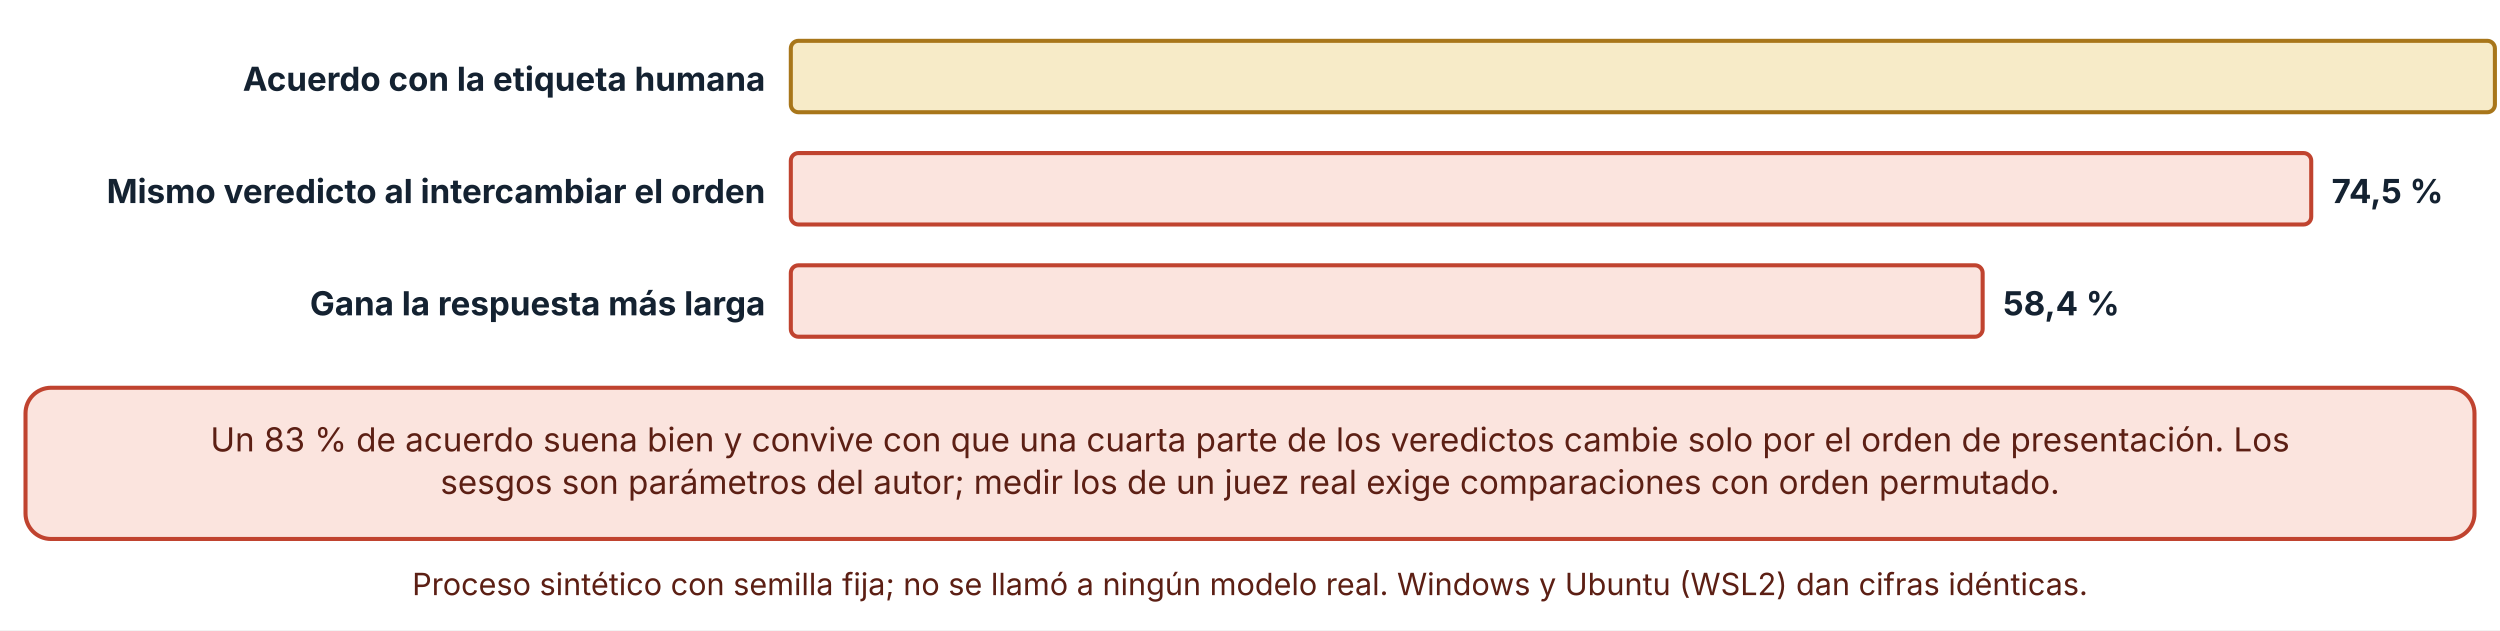
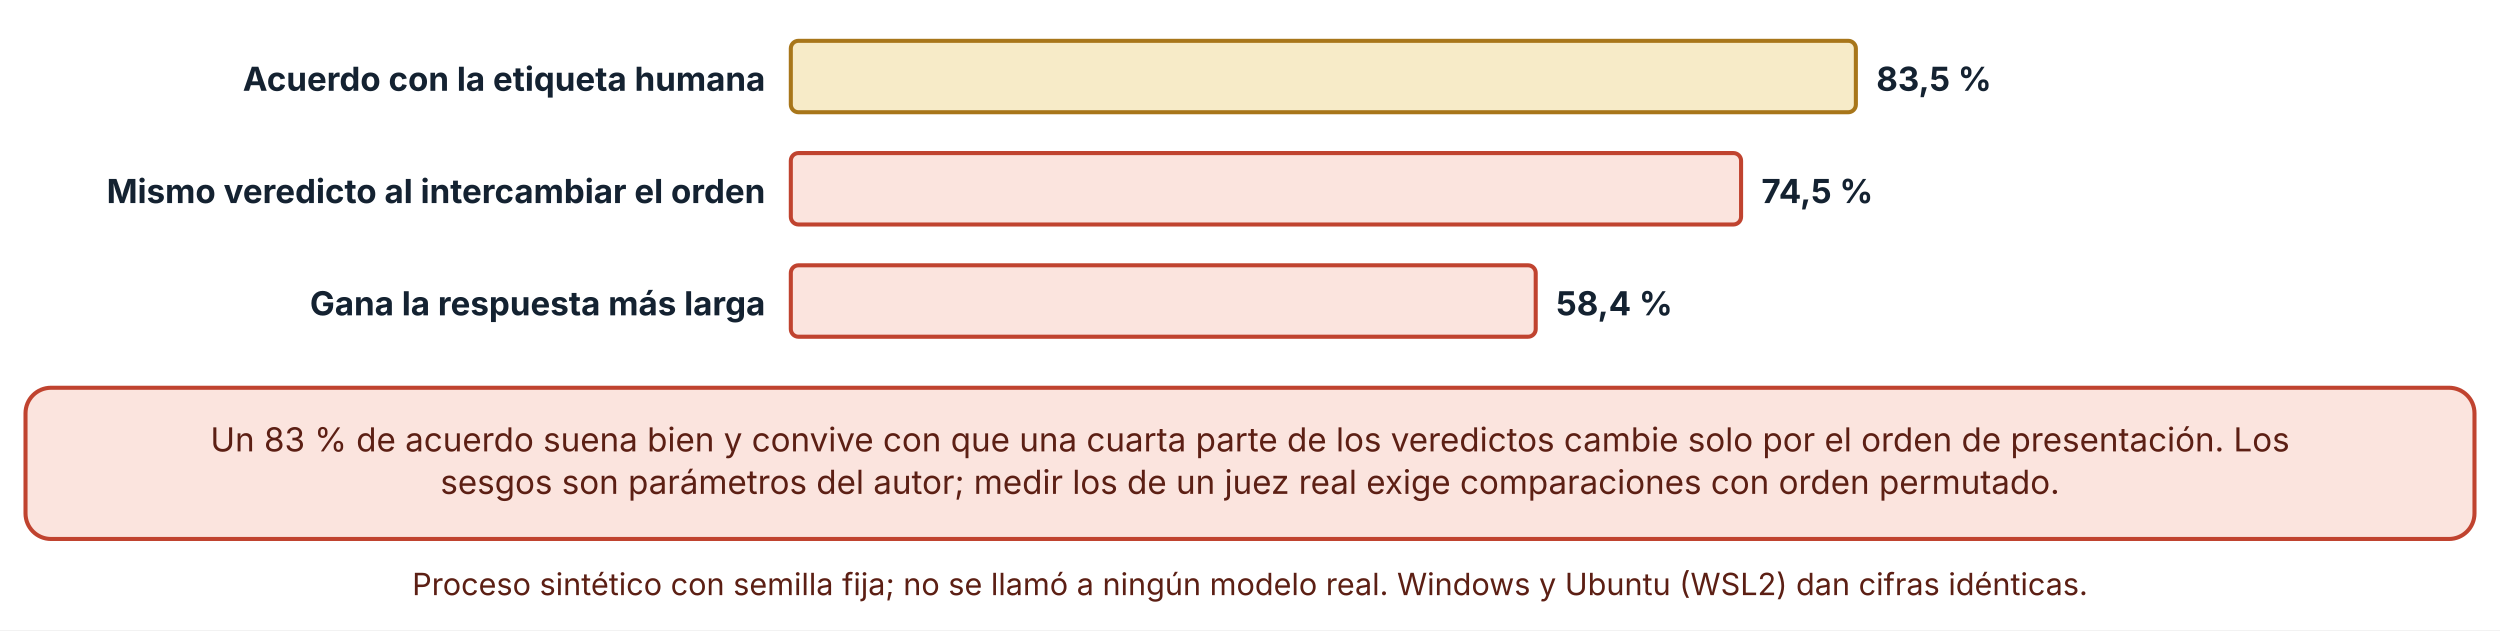
<svg xmlns="http://www.w3.org/2000/svg" viewBox="0 0 980 247" width="980" height="247" role="img" aria-labelledby="t d" font-family="Inter, 'Segoe UI', system-ui, -apple-system, sans-serif">
  <defs>
    <marker id="arrow" viewBox="0 0 10 10" refX="9" refY="5" markerWidth="8" markerHeight="8" orient="auto-start-reverse">
      <path d="M0,0 L10,5 L0,10 z" fill="#32505f" />
    </marker>
    <marker id="arrow-coral" viewBox="0 0 10 10" refX="9" refY="5" markerWidth="8" markerHeight="8" orient="auto-start-reverse">
      <path d="M0,0 L10,5 L0,10 z" fill="#c0432f" />
    </marker>
  </defs>
  <rect width="980" height="247" fill="#ffffff" />
  <text x="300" y="35.6" font-size="13" text-anchor="end" font-weight="700" fill="#142231">
    <tspan x="300" dy="0">Acuerdo con la etiqueta humana</tspan>
  </text>
-   <rect x="310" y="16" width="668" height="28" rx="3" fill="#f7ebc8" stroke="#a8761a" stroke-width="1.6" />
-   <text x="986" y="35.6" font-size="13" text-anchor="start" font-weight="700" fill="#142231">
-     <tspan x="986" dy="0">83,5 %</tspan>
+   <rect x="310" y="16" width="417.5" height="28" rx="3" fill="#f7ebc8" stroke="#a8761a" stroke-width="1.6" />
+   <text x="735.5" y="35.6" font-size="13" text-anchor="start" font-weight="700" fill="#142231">
+     <tspan x="735.5" dy="0">83,5 %</tspan>
  </text>
  <text x="300" y="79.6" font-size="13" text-anchor="end" font-weight="700" fill="#142231">
    <tspan x="300" dy="0">Mismo veredicto al intercambiar el orden</tspan>
  </text>
-   <rect x="310" y="60" width="596" height="28" rx="3" fill="#fbe4de" stroke="#c0432f" stroke-width="1.6" />
-   <text x="914" y="79.6" font-size="13" text-anchor="start" font-weight="700" fill="#142231">
-     <tspan x="914" dy="0">74,5 %</tspan>
+   <rect x="310" y="60" width="372.5" height="28" rx="3" fill="#fbe4de" stroke="#c0432f" stroke-width="1.6" />
+   <text x="690.5" y="79.6" font-size="13" text-anchor="start" font-weight="700" fill="#142231">
+     <tspan x="690.5" dy="0">74,5 %</tspan>
  </text>
  <text x="300" y="123.6" font-size="13" text-anchor="end" font-weight="700" fill="#142231">
    <tspan x="300" dy="0">Gana la respuesta más larga</tspan>
  </text>
-   <rect x="310" y="104" width="467.2" height="28" rx="3" fill="#fbe4de" stroke="#c0432f" stroke-width="1.6" />
-   <text x="785.2" y="123.6" font-size="13" text-anchor="start" font-weight="700" fill="#142231">
-     <tspan x="785.2" dy="0">58,4 %</tspan>
+   <rect x="310" y="104" width="292" height="28" rx="3" fill="#fbe4de" stroke="#c0432f" stroke-width="1.6" />
+   <text x="610" y="123.6" font-size="13" text-anchor="start" font-weight="700" fill="#142231">
+     <tspan x="610" dy="0">58,4 %</tspan>
  </text>
  <rect x="10" y="152" width="960" height="59.28" rx="10" fill="#fbe4de" stroke="#c0432f" stroke-width="1.6" />
  <text x="490" y="176.96" font-size="13" text-anchor="middle" font-weight="400" fill="#5c1f14">
    <tspan x="490" dy="0">Un 83 % de acuerdo suena bien y convive con que una cuarta parte de los veredictos cambie solo por el orden de presentación. Los</tspan>
  </text>
  <text x="490" y="193.6" font-size="13" text-anchor="middle" font-weight="400" fill="#5c1f14">
    <tspan x="490" dy="0">sesgos son parámetros del autor; medir los de un juez real exige comparaciones con orden permutado.</tspan>
  </text>
  <text x="490" y="233.28" font-size="12" text-anchor="middle" font-weight="400" fill="#5c1f14">
    <tspan x="490" dy="0">Proceso sintético con semilla fija; no se llamó a ningún modelo real. Windows y Ubuntu (WSL2) dan cifras idénticas.</tspan>
  </text>
</svg>
